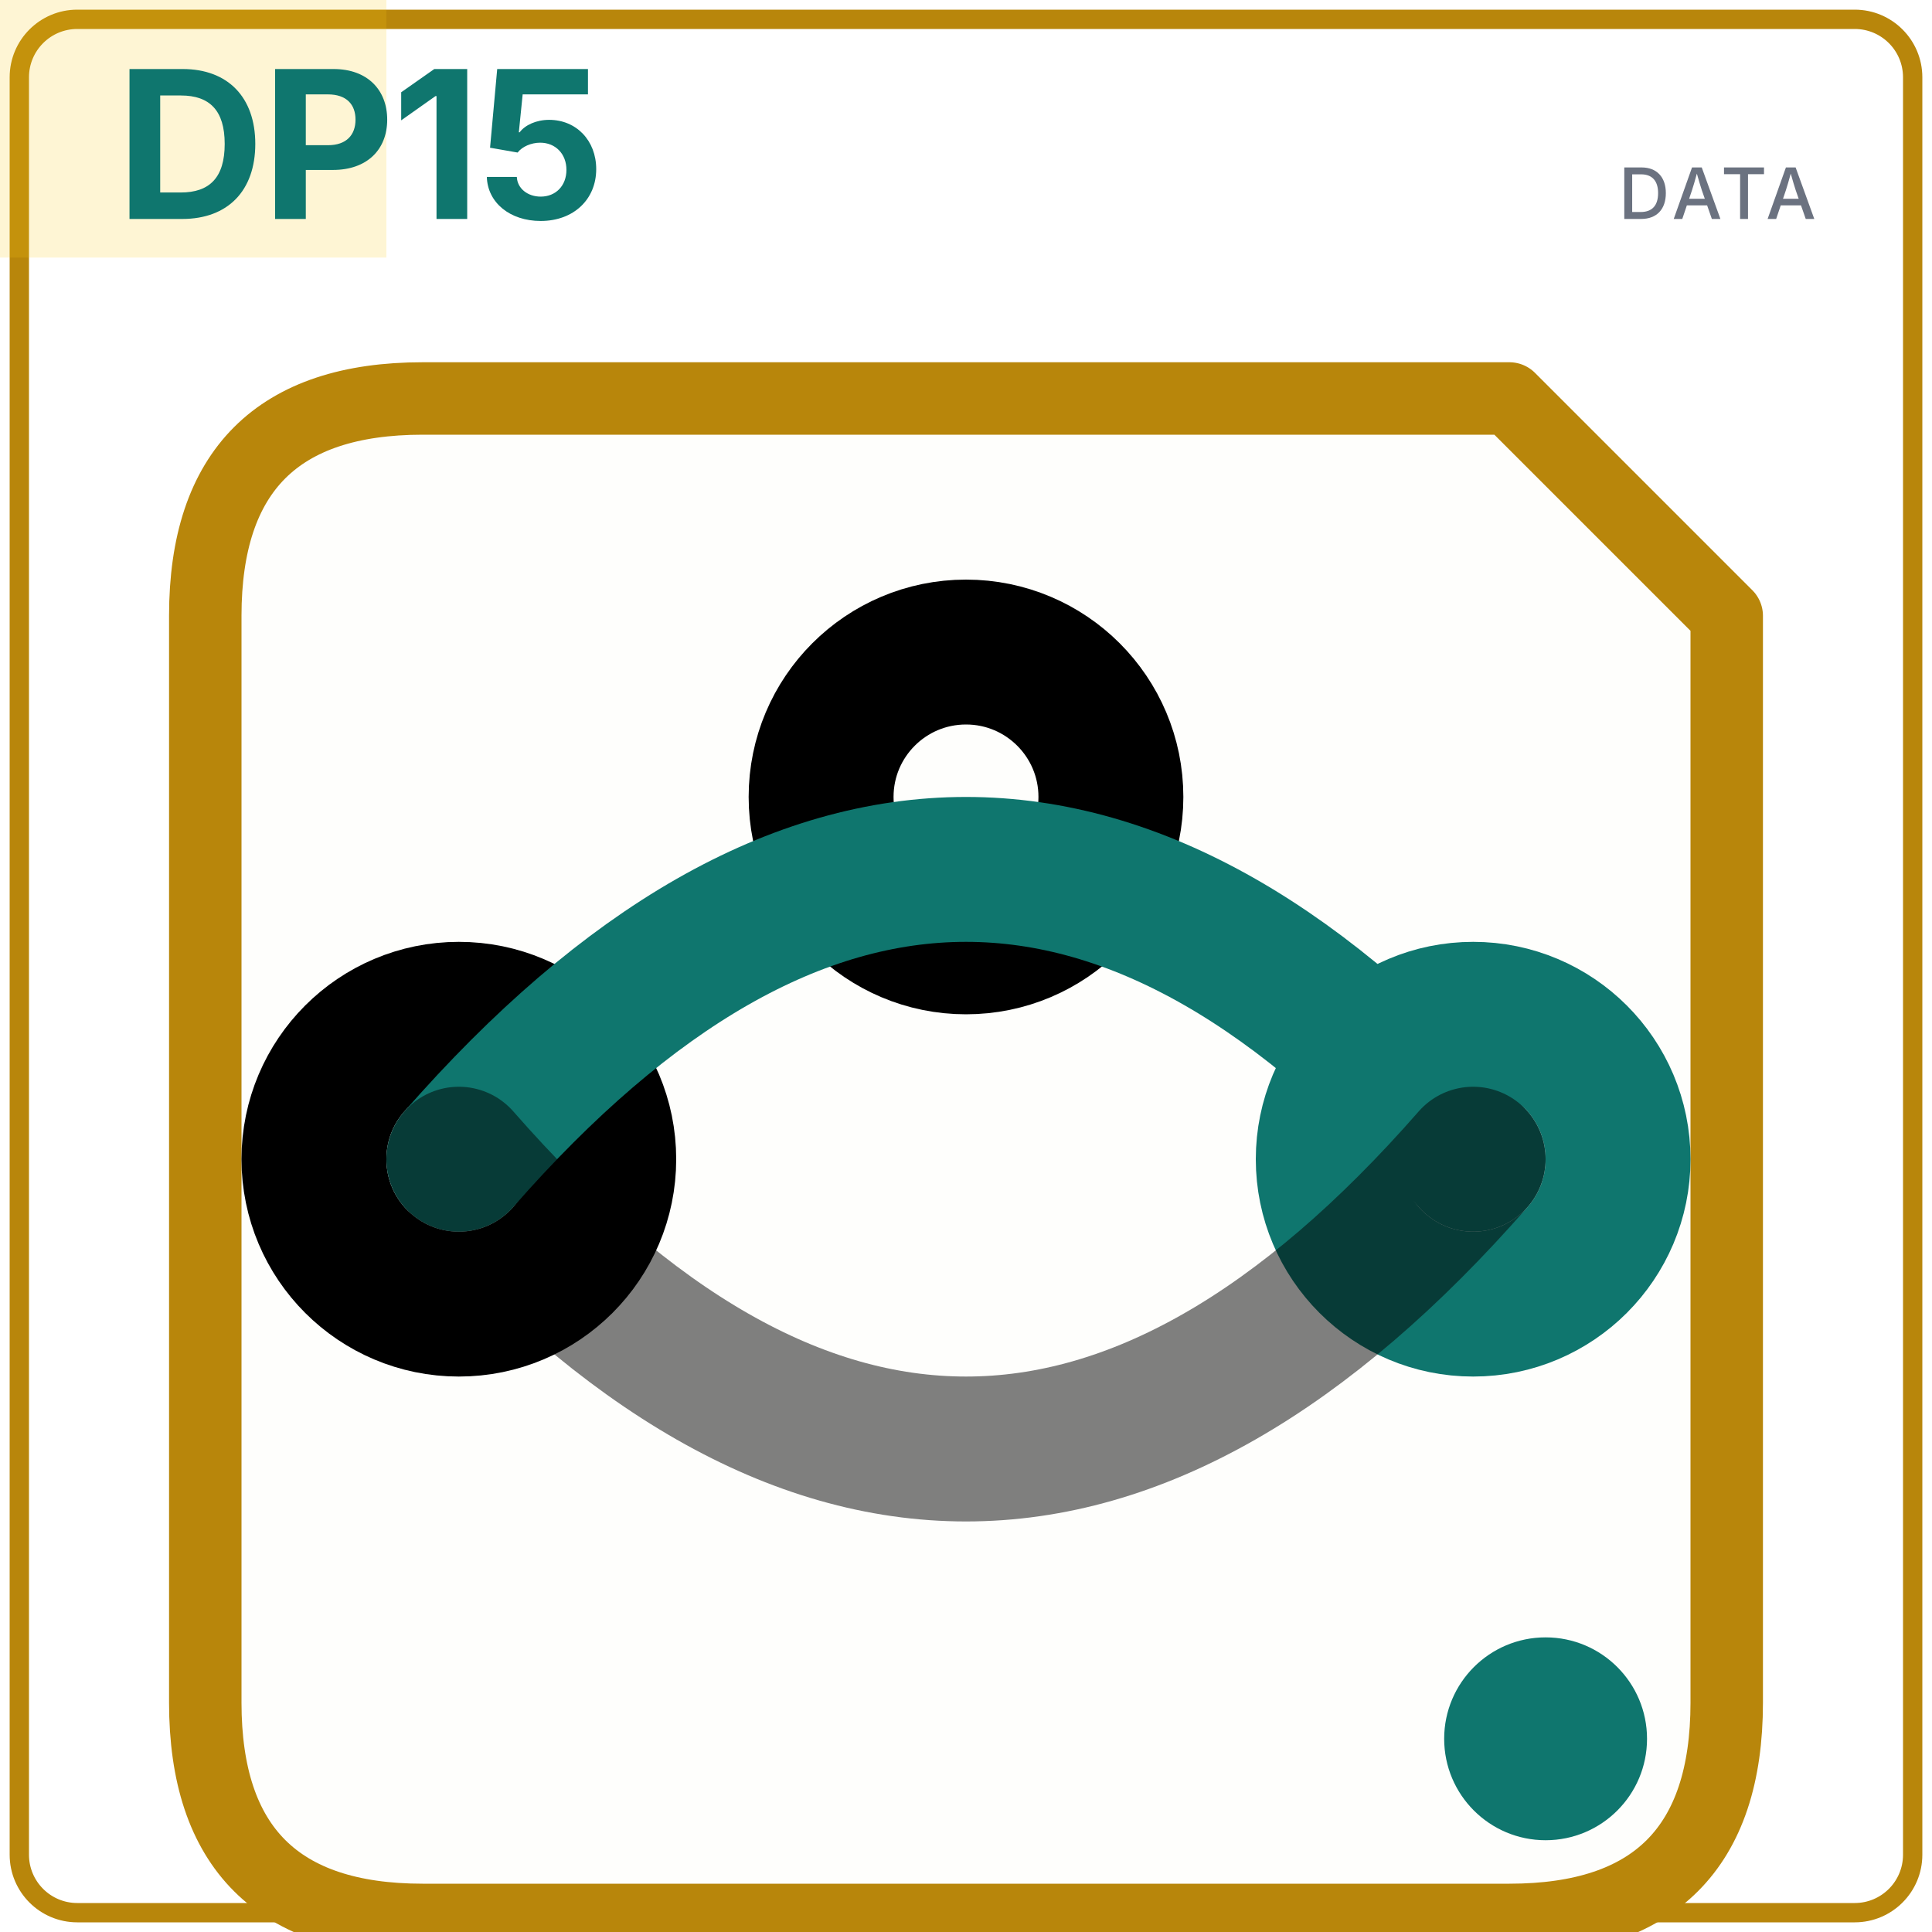
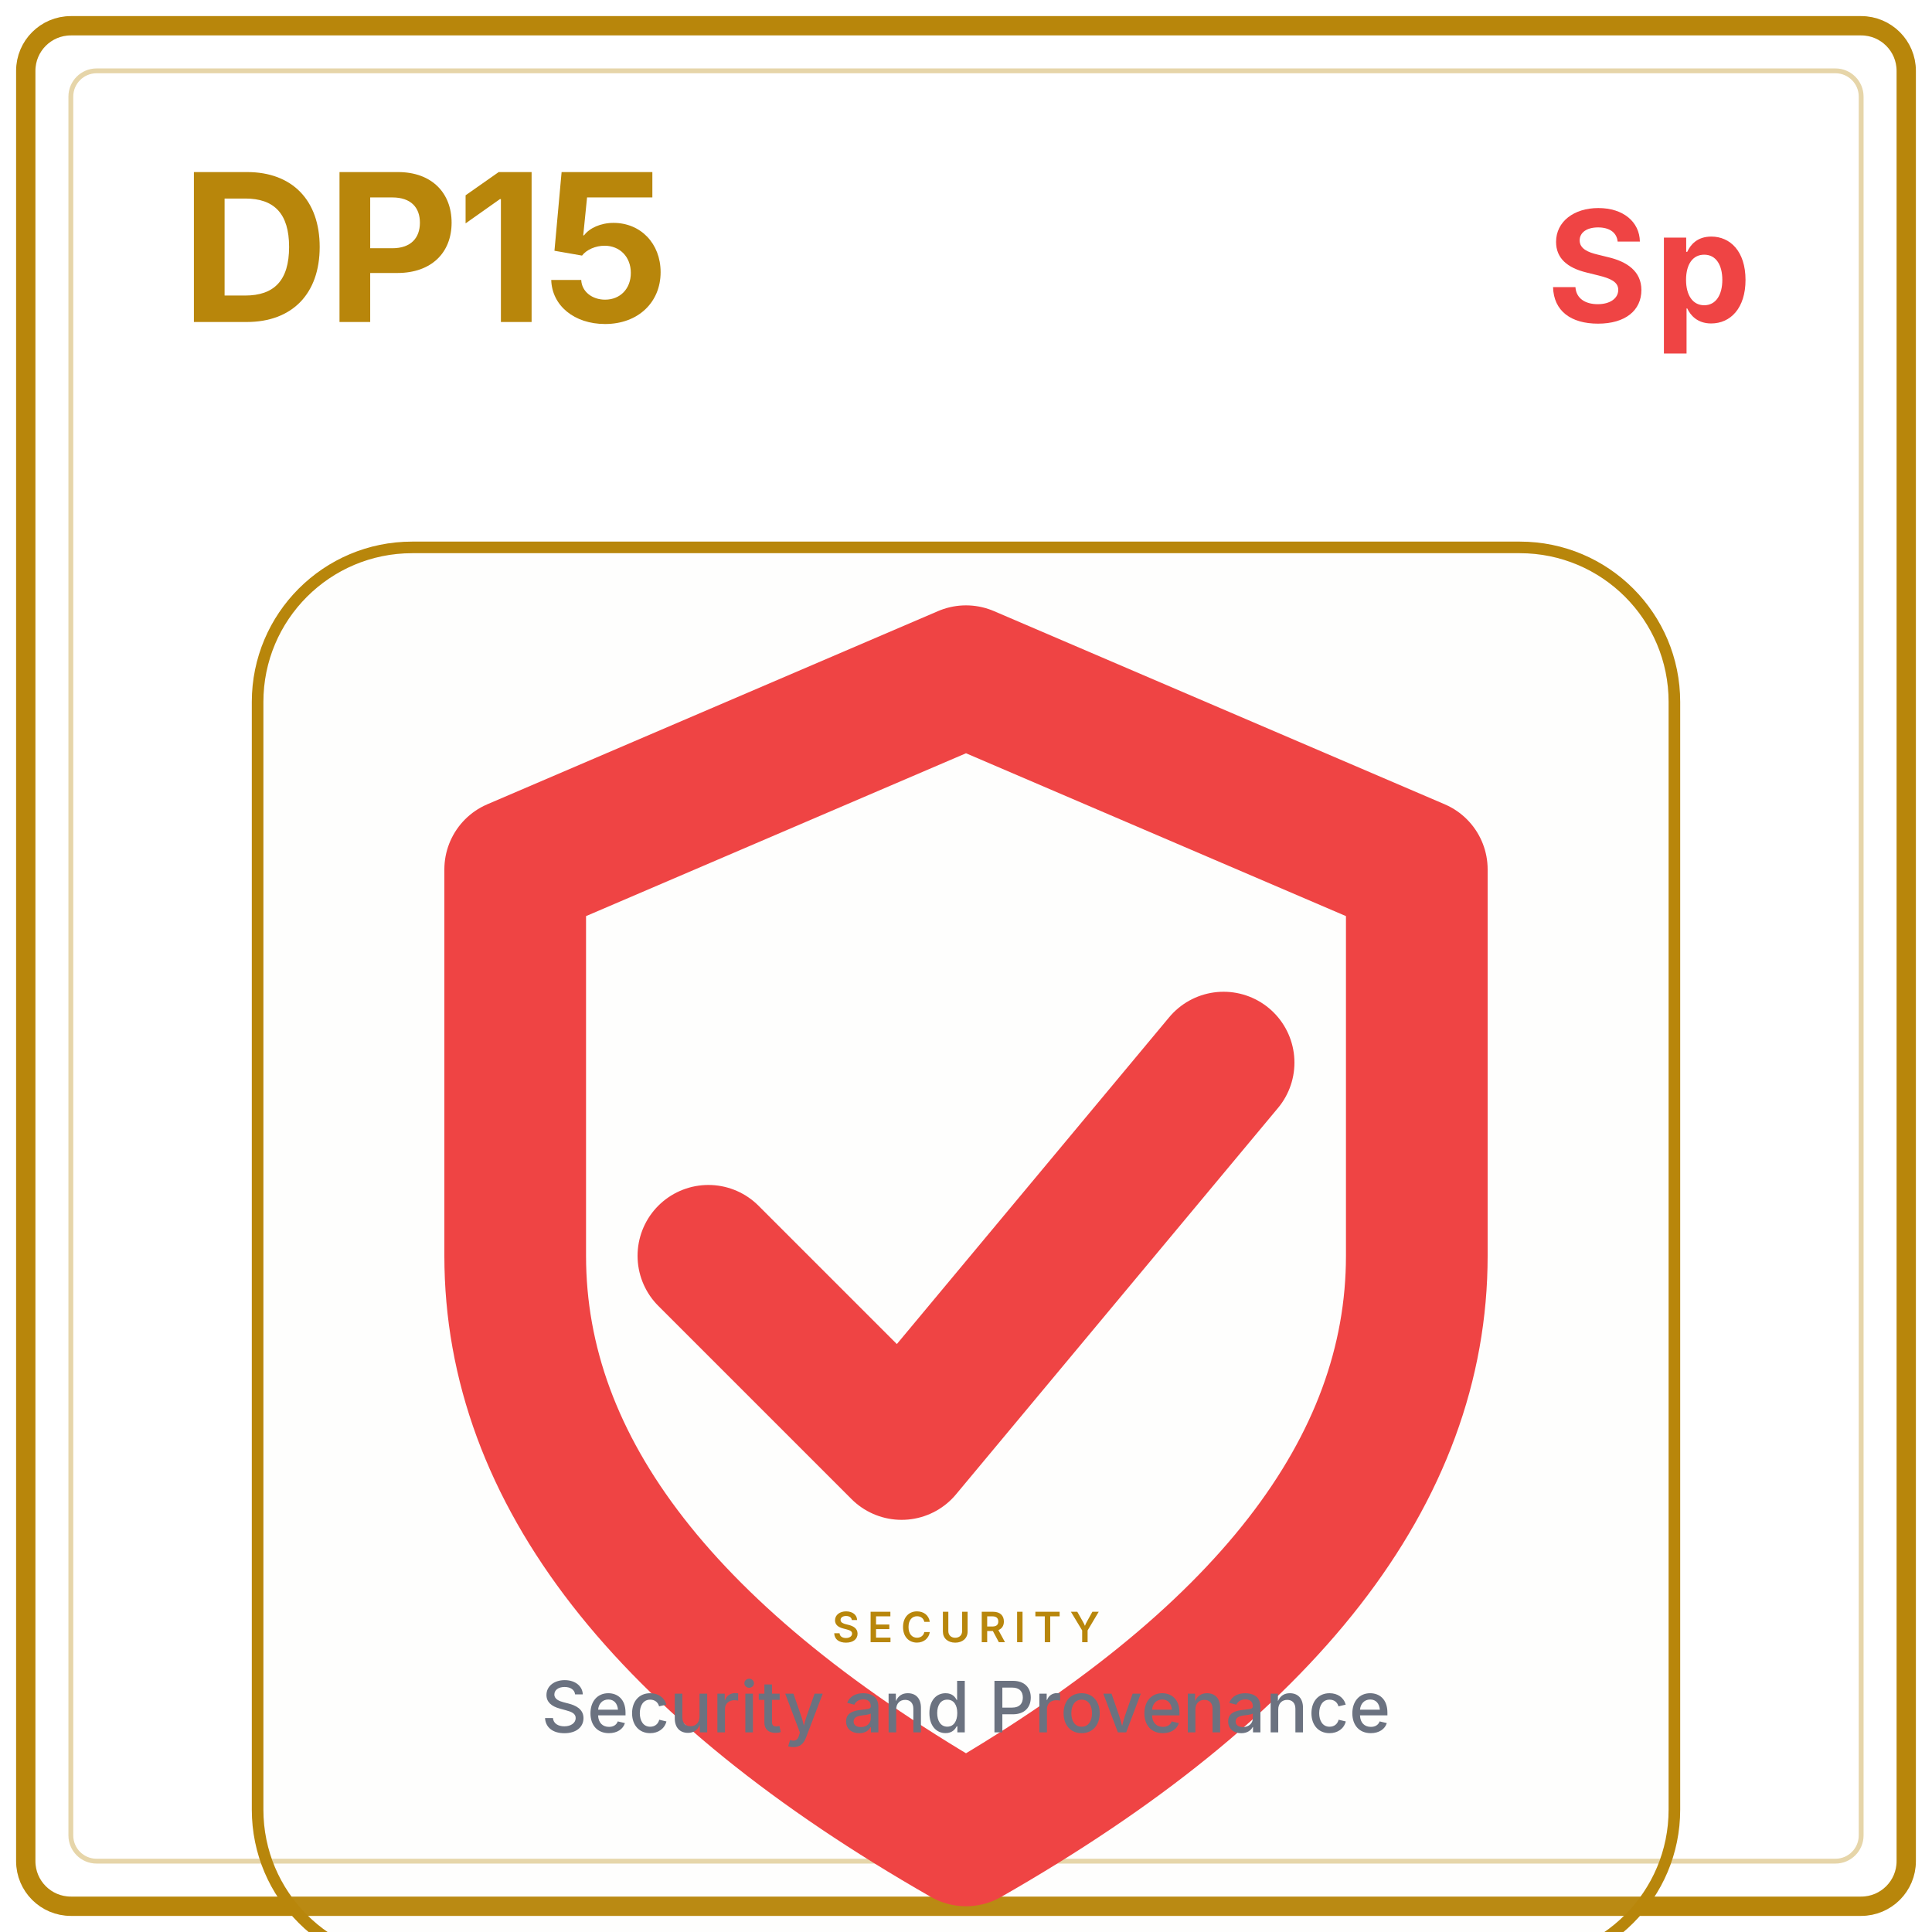
<svg xmlns="http://www.w3.org/2000/svg" viewBox="0 0 600 600" width="600" height="600" role="img" aria-labelledby="t">
  <rect width="600" height="600" fill="#ffffff" />
-   <rect x="6" y="6" width="588" height="588" rx="18" fill="none" stroke="#b8860b" stroke-width="6" />
-   <rect x="0" y="0" width="120" height="80" fill="#facc15" fill-opacity="0.18" />
-   <text x="36" y="68" font-family="Inter, &quot;SF Pro Text&quot;, &quot;Segoe UI&quot;, system-ui, sans-serif" font-size="64" font-weight="700" fill="#0f766e" letter-spacing="-1">DP15</text>
-   <text x="564" y="68" font-family="Inter, &quot;SF Pro Text&quot;, &quot;Segoe UI&quot;, system-ui, sans-serif" font-size="22" font-weight="500" fill="#6b7280" text-anchor="end" letter-spacing="1.5">DATA</text>
-   <svg x="30" y="90" width="540" height="540" viewBox="0 0 24 24" fill="none" stroke="#1f2937" stroke-width="2" stroke-linecap="round" stroke-linejoin="round">
-     <path d="M 4.5 1.5 L 19.5 1.5 L 22.5 4.5 L 22.5 19.5 Q 22.5 22.5 19.5 22.5 L 4.5 22.5 Q 1.5 22.5 1.5 19.5 L 1.5 4.5 Q 1.5 1.5 4.5 1.5 Z" fill="#f5e9c8" fill-opacity="0.06" stroke="#b8860b" stroke-width="1" />
-     <circle cx="20" cy="20" r="1.4" fill="#0f766e" stroke="none" />
-     <circle cx="5" cy="12" r="2" stroke="currentColor" fill="none" />
-     <circle cx="12" cy="7" r="2" stroke="currentColor" fill="none" />
-     <circle cx="19" cy="12" r="2" stroke="#0f766e" fill="none" />
-     <path d="M5 12 Q12 4 19 12" stroke="#0f766e" fill="none" />
-     <path d="M5 12 Q12 20 19 12" stroke="currentColor" fill="none" stroke-opacity="0.5" />
+   <rect x="8" y="8" width="584" height="584" rx="14" fill="none" stroke="#b8860b" stroke-width="6" />
+   <rect x="22" y="22" width="556" height="556" rx="8" fill="none" stroke="#b8860b" stroke-width="1.5" stroke-opacity="0.35" />
+   <text x="56" y="100" font-family="Inter, &quot;SF Pro Text&quot;, &quot;Segoe UI&quot;, system-ui, sans-serif" font-size="64" font-weight="700" fill="#b8860b" letter-spacing="-1">DP15</text>
+   <text x="544" y="100" font-family="Inter, &quot;SF Pro Text&quot;, &quot;Segoe UI&quot;, system-ui, sans-serif" font-size="48" font-weight="700" fill="#ef4444" text-anchor="end" letter-spacing="2">Sp</text>
+   <svg x="60" y="150" width="480" height="480" viewBox="0 0 24 24" fill="none">
+     <rect x="1.0" y="1.0" width="22" height="22" rx="2.4" fill="#f5e9c8" fill-opacity="0.04" stroke="#b8860b" stroke-width="0.18" />
+     <path d="M 12 3 L 19 6 L 19 12 Q 19 17 12 21 Q 5 17 5 12 L 5 6 Z" fill="none" stroke="#ef4444" stroke-width="2.2" stroke-linejoin="round" />
+     <path d="M 8 12 L 11 15 L 16 9" fill="none" stroke="#ef4444" stroke-width="2.2" stroke-opacity="1.0" stroke-linejoin="round" stroke-linecap="round" />
  </svg>
+   <text x="300" y="538" font-family="Inter, &quot;SF Pro Text&quot;, &quot;Segoe UI&quot;, system-ui, sans-serif" font-size="22" font-weight="500" fill="#6b7280" text-anchor="middle">Security and Provenance</text>
+   <text x="300" y="510" font-family="Inter, &quot;SF Pro Text&quot;, &quot;Segoe UI&quot;, system-ui, sans-serif" font-size="13" font-weight="600" fill="#b8860b" text-anchor="middle" letter-spacing="2.5">SECURITY</text>
</svg>
